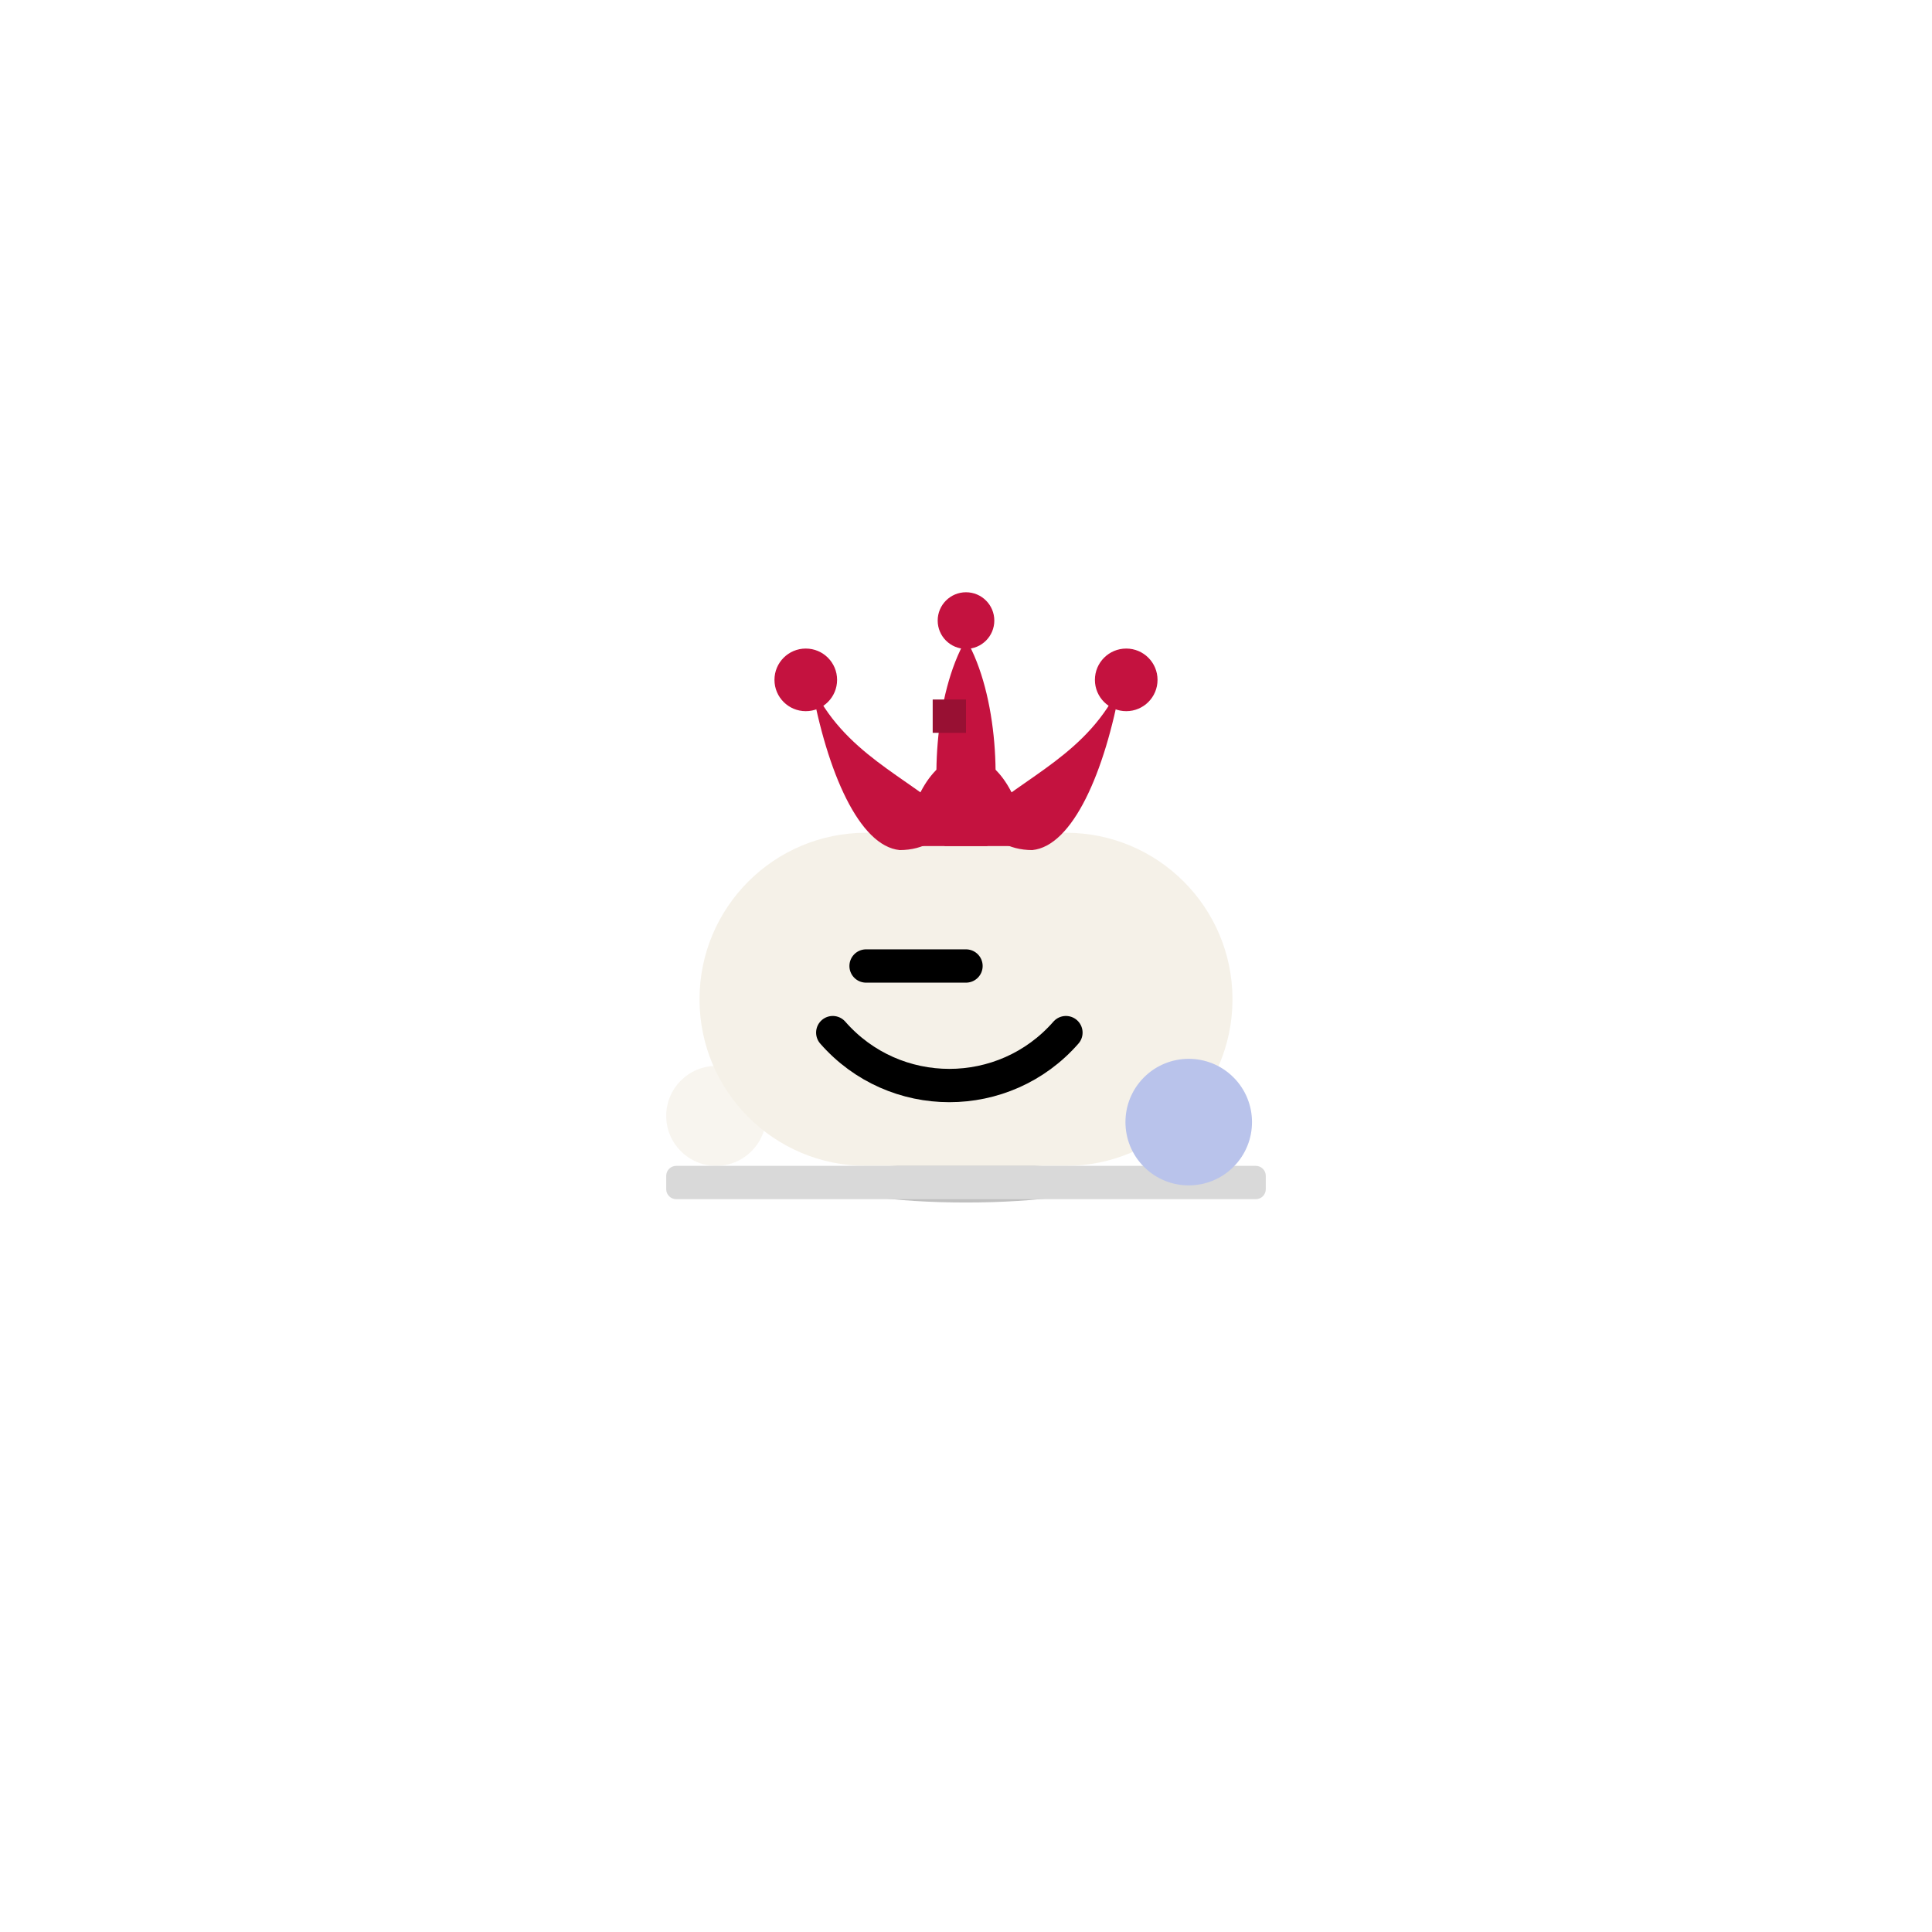
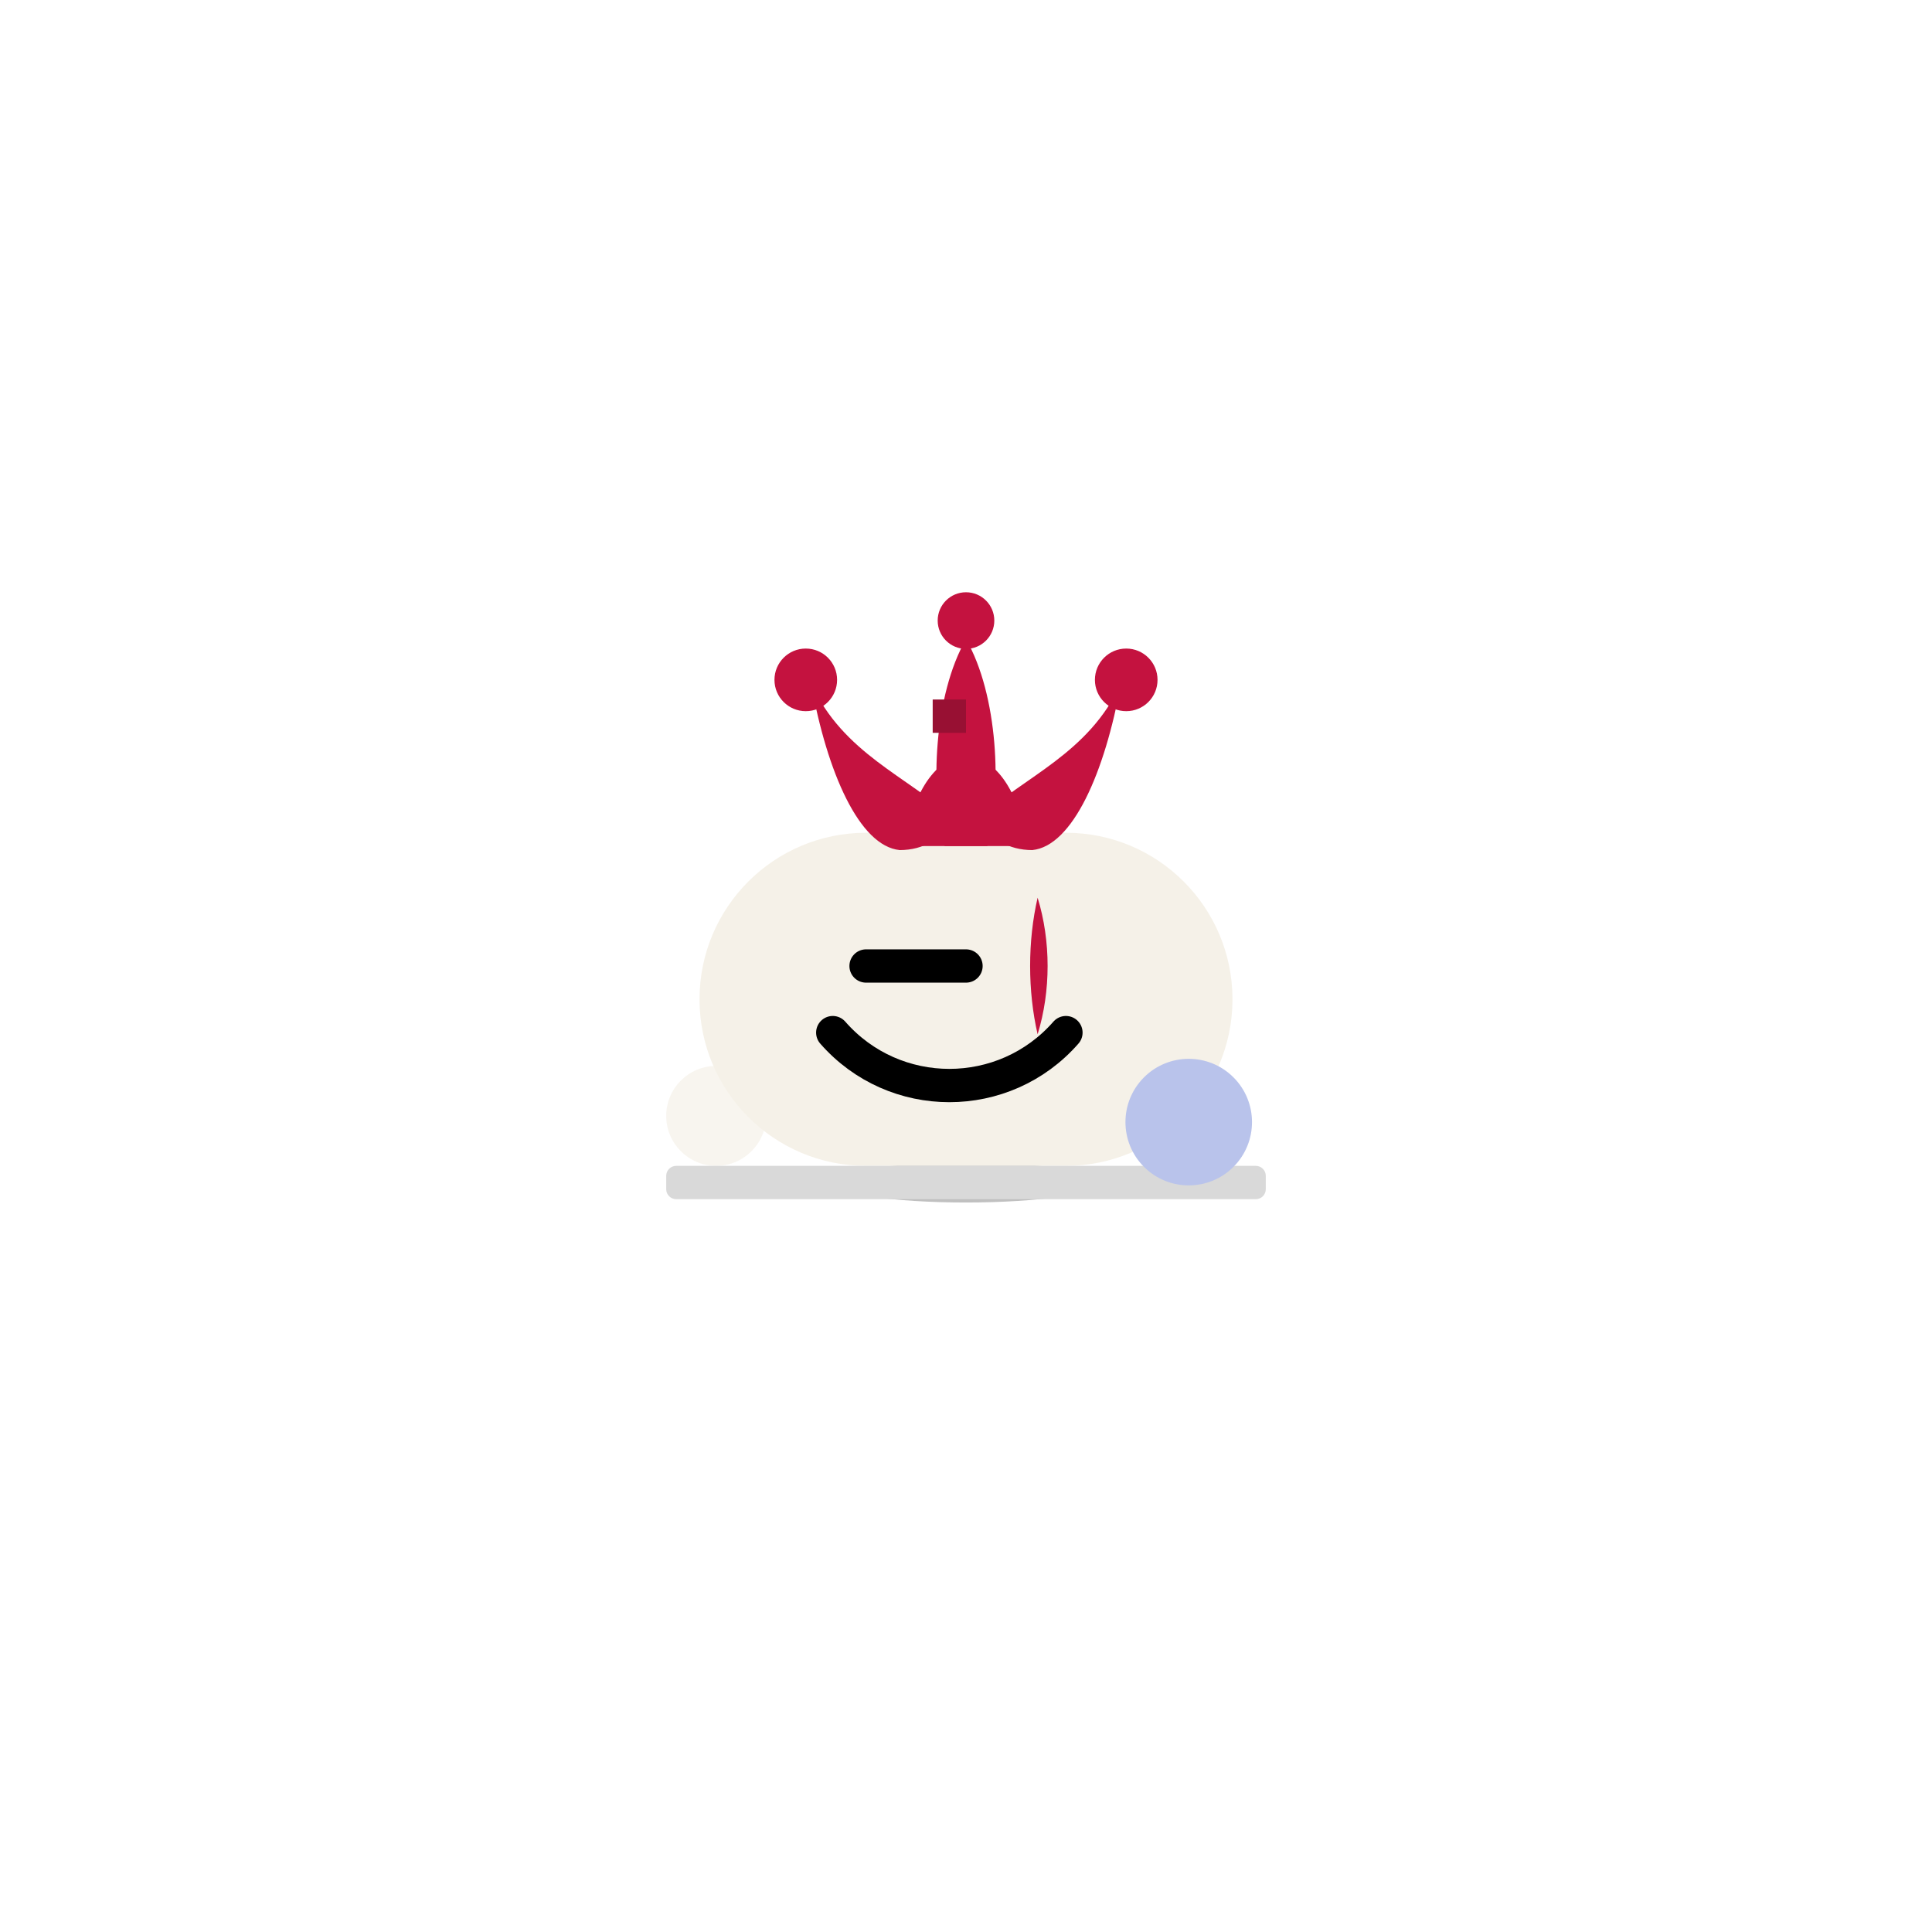
<svg xmlns="http://www.w3.org/2000/svg" viewBox="-18 -18 58 58" width="500" height="500" fill="none">
  <defs>
    <style>
      .sleep-body {
        transform-origin: 11px 15px;
        animation: sleep-breathe 4s ease-in-out infinite;
      }
      .sleeping-shadow {
        transform-origin: 11px 17.5px;
        animation: sleeping-shadow-pulse 4s ease-in-out infinite;
      }
      .sleep-z1 { animation: sleep-zzz1 5s ease-in-out infinite; animation-delay: 0s; opacity: 0; }
      .sleep-z2 { animation: sleep-zzz2 5s ease-in-out infinite; animation-delay: 1.6s; opacity: 0; }
      .sleep-z3 { animation: sleep-zzz3 5s ease-in-out infinite; animation-delay: 3.2s; opacity: 0; }
      @keyframes sleep-breathe {
        0%,100% { transform: scaleY(1) scaleX(1); }
        40%,60% { transform: scaleY(1.14) scaleX(0.94); }
      }
      @keyframes sleeping-shadow-pulse {
        0%,100% { transform: scaleX(1); opacity: 0.35; }
        40%,60% { transform: scaleX(1.08); opacity: 0.28; }
      }
      @keyframes sleep-zzz1 {
        0%   { opacity:0; transform: translate(14px,4px) scale(0.5); }
        15%  { opacity:0.9; }
        80%  { opacity:0.5; }
        100% { opacity:0; transform: translate(18px,-4px) scale(0.9); }
      }
      @keyframes sleep-zzz2 {
        0%   { opacity:0; transform: translate(16px,2px) scale(0.4); }
        15%  { opacity:0.85; }
        80%  { opacity:0.45; }
        100% { opacity:0; transform: translate(21px,-6px) scale(0.8); }
      }
      @keyframes sleep-zzz3 {
        0%   { opacity:0; transform: translate(12px,6px) scale(0.35); }
        15%  { opacity:0.8; }
        80%  { opacity:0.4; }
        100% { opacity:0; transform: translate(16px,-2px) scale(0.7); }
      }
    </style>
    <g id="sleep-pz">
      <rect x="0" y="0" width="3" height="0.7" />
      <rect x="1.6" y="0.7" width="0.8" height="0.8" />
      <rect x="0.7" y="1.5" width="0.8" height="0.8" />
      <rect x="0" y="2.3" width="3" height="0.7" />
    </g>
  </defs>
  <use href="#sleep-pz" class="sleep-z1" fill="#c4123f" />
  <use href="#sleep-pz" class="sleep-z2" fill="#a0a8c8" />
  <use href="#sleep-pz" class="sleep-z3" fill="#c0c8e0" />
  <ellipse class="sleeping-shadow" cx="11" cy="17.5" rx="4" ry="0.6" fill="#c0c0c0" />
  <g class="sleep-body">
    <rect x="2" y="14" width="3" height="3" rx="1.5" fill="#f5f1e8" fill-opacity="0.7" />
    <rect x="3" y="7" width="16" height="10" rx="5" fill="#f5f1e8" />
    <g class="pet-hat" transform="translate(11.00 6.85) rotate(0.0)">
      <path d="M-0.38 -0.28 C-1.76 -1.55 -3.68 -2.22 -4.65 -4.33 C-4.17 -1.66 -3.20 0.55 -1.99 0.67 C-1.28 0.67 -0.70 0.33 -0.38 -0.28 Z" fill="#c4123f" />
      <path d="M0.38 -0.28 C1.76 -1.55 3.68 -2.22 4.65 -4.33 C4.17 -1.66 3.20 0.55 1.99 0.67 C1.28 0.67 0.70 0.33 0.38 -0.28 Z" fill="#c4123f" />
      <path d="M-1.86 0.55 C-1.28 -3.05 1.28 -3.05 1.86 0.55 Z" fill="#c4123f" />
      <path d="M0 -5.66 C-0.96 -4.00 -1.09 -1.11 -0.64 0.55 L0.64 0.55 C1.09 -1.11 0.96 -4.00 0 -5.66 Z" fill="#c4123f" />
      <circle cx="-4.81" cy="-4.44" r="0.94" fill="#c4123f" />
      <circle cx="4.81" cy="-4.44" r="0.94" fill="#c4123f" />
      <circle cx="0" cy="-6.22" r="0.85" fill="#c4123f" />
    </g>
    <rect x="10" y="3" width="1" height="1" fill="#981033" />
    <rect x="2" y="17" width="18" height="1" rx="0.3" fill="#D9D9D9" />
    <path d="M16.34 14.346C17.08 13.603 18.283 13.6 19.027 14.34C19.77 15.08 19.773 16.283 19.033 17.027C18.293 17.77 17.09 17.773 16.346 17.033C15.603 16.293 15.6 15.09 16.34 14.346Z" fill="#B9C3EB" />
    <path d="M8 11H11" stroke="black" stroke-linecap="round" />
+     <path d="M13.15 8.95 C13.55 10.25 13.55 11.75 13.15 13.05 C12.85 11.75 12.85 10.25 13.15 8.95 Z" fill="#c4123f" />
    <path d="M7 13C8.853 15.118 12.147 15.118 14 13" stroke="black" stroke-linecap="round" />
  </g>
</svg>
